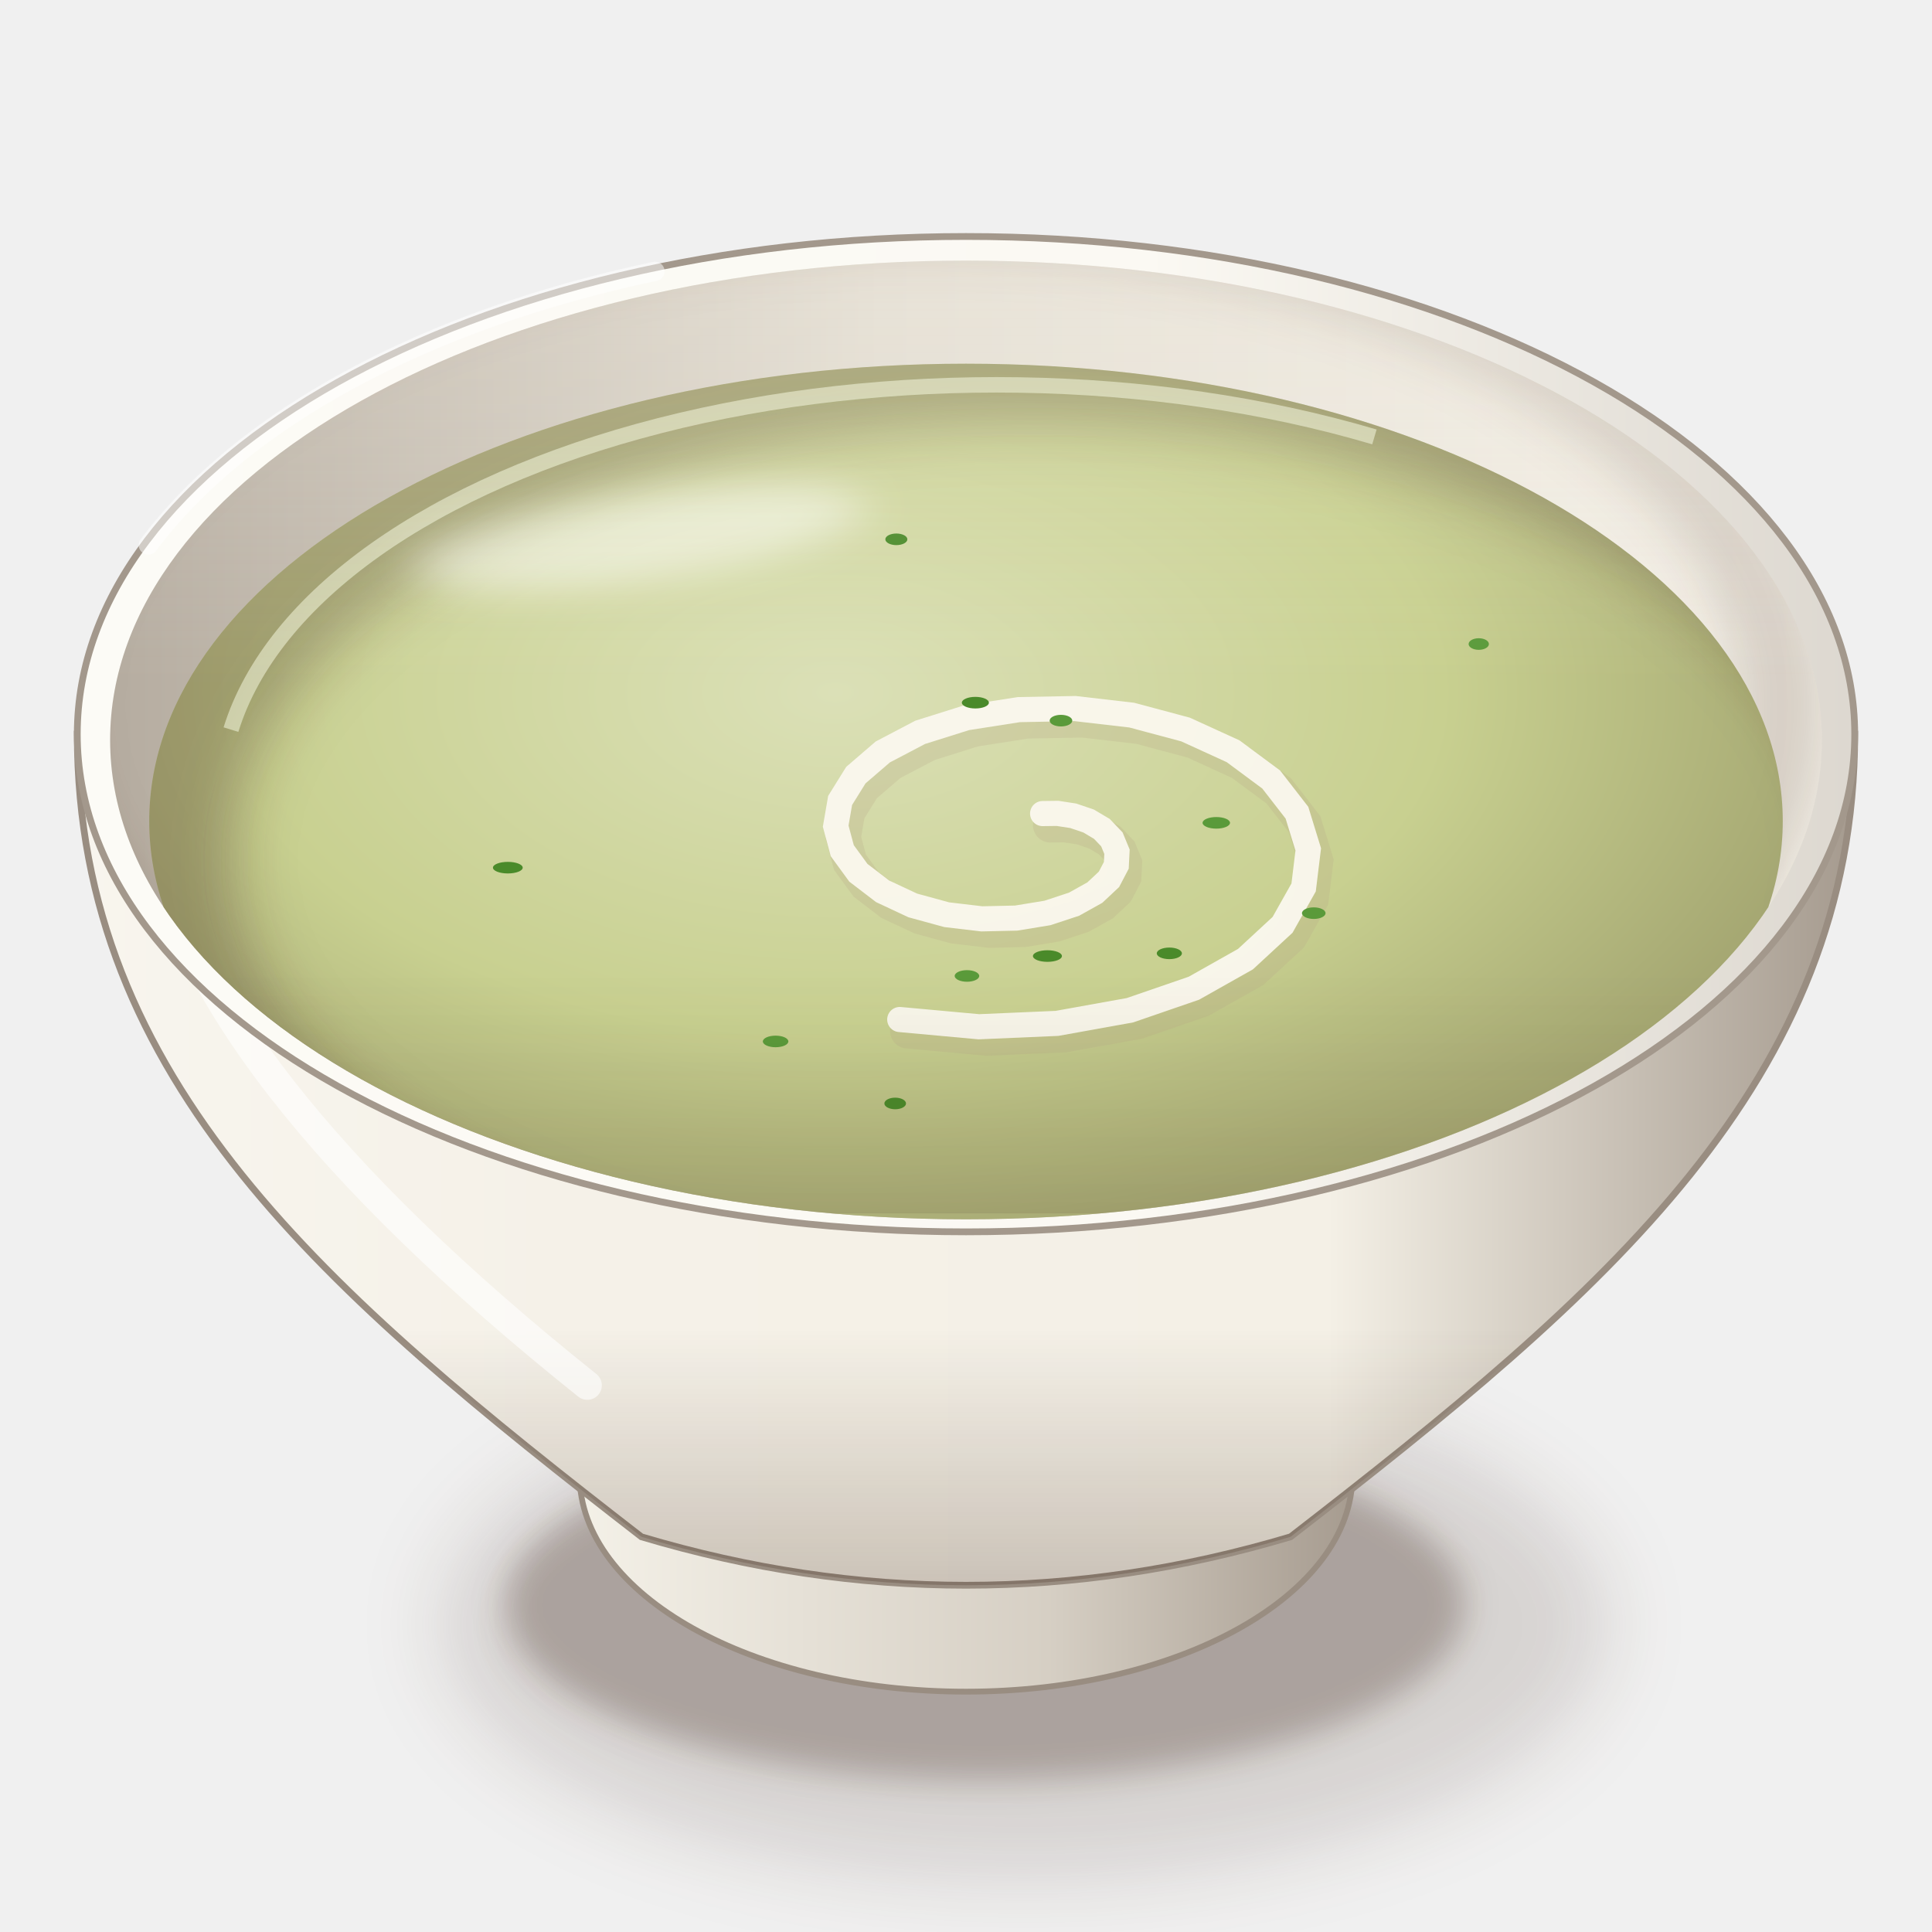
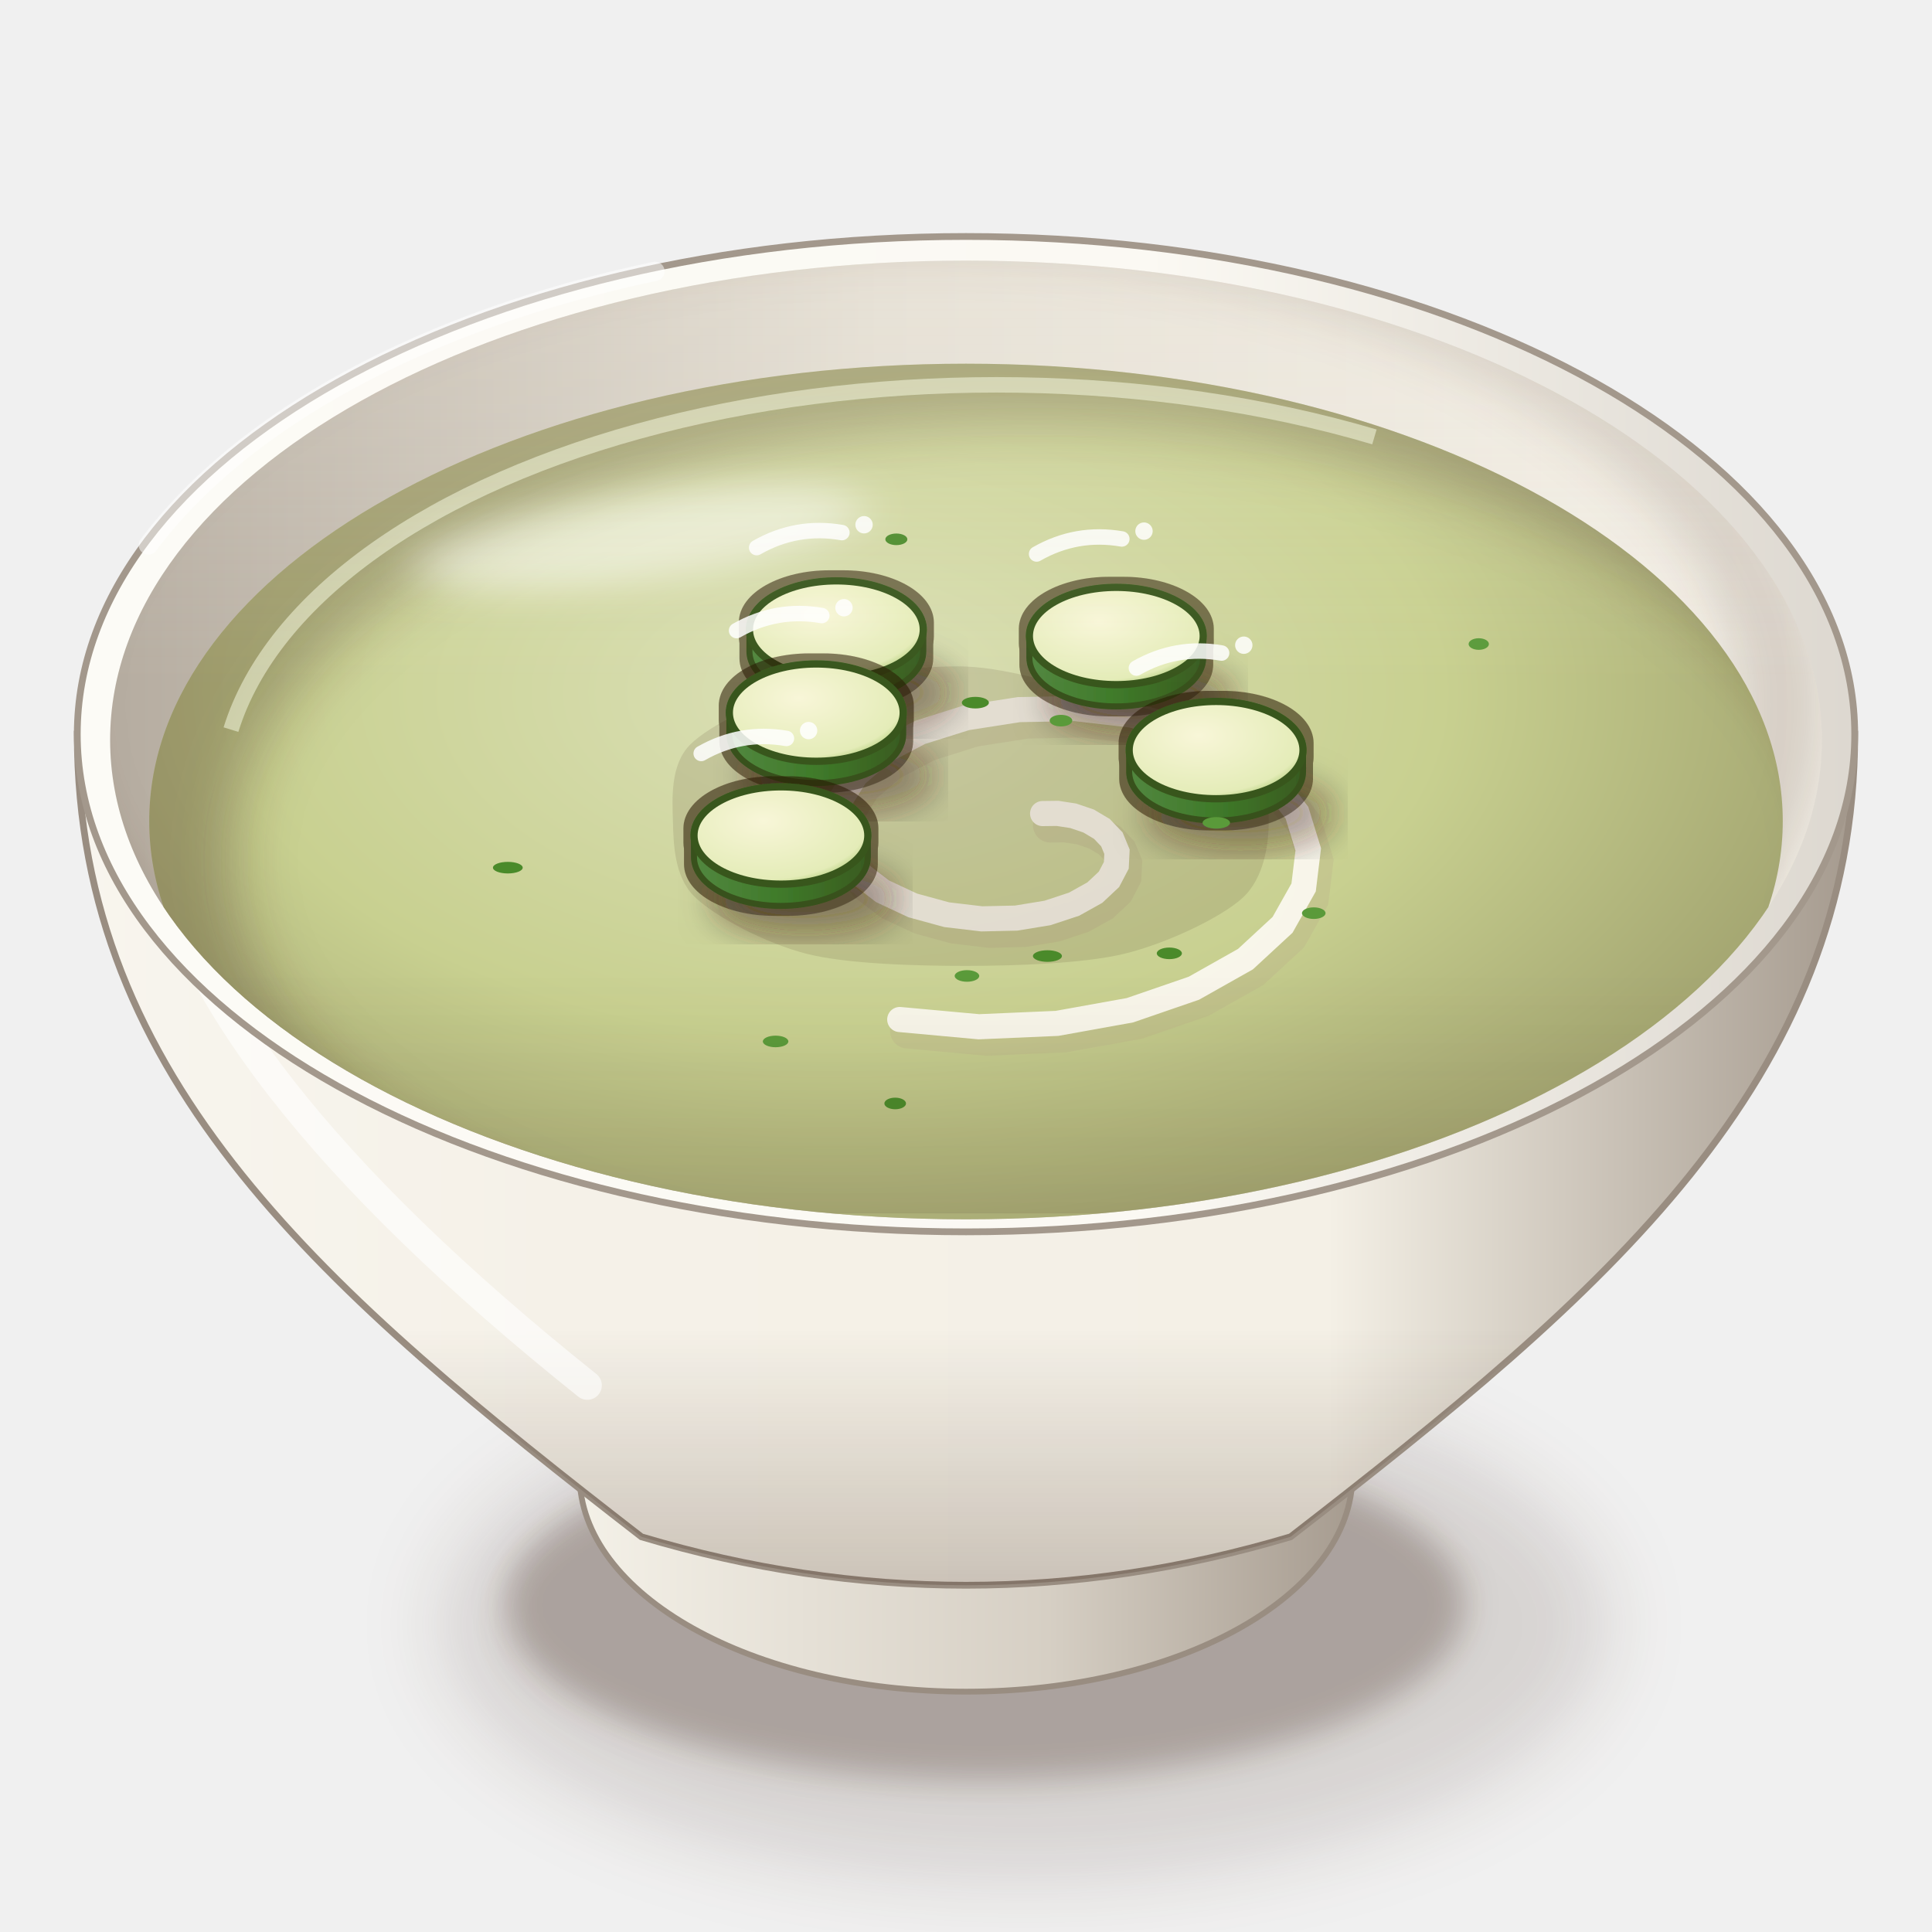
<svg xmlns="http://www.w3.org/2000/svg" viewBox="0 0 200 200" width="400" height="400">
  <defs>
    <filter id="tr_kabak-1" x="-50%" y="-50%" width="200%" height="200%">
      <feGaussianBlur stdDeviation="4" />
    </filter>
    <filter id="tr_kabak-2" x="-50%" y="-50%" width="200%" height="200%">
      <feGaussianBlur stdDeviation="1.6" />
    </filter>
    <linearGradient id="tr_kabak-3" x1="0" y1="0" x2="1" y2="0">
      <stop offset="0" stop-color="#f5f2e9" />
      <stop offset="0.6" stop-color="#d6cfc4" />
      <stop offset="1" stop-color="#a3988c" />
    </linearGradient>
    <linearGradient id="tr_kabak-4" x1="0" y1="0" x2="1" y2="0">
      <stop offset="0" stop-color="#f8f5ee" />
      <stop offset="0.28" stop-color="#f5f1e8" />
      <stop offset="0.7" stop-color="#f4f0e6" />
      <stop offset="1" stop-color="#a3988c" />
    </linearGradient>
    <linearGradient id="tr_kabak-5" x1="0" y1="0" x2="0" y2="1">
      <stop offset="0" stop-color="#3a2212" stop-opacity="0" />
      <stop offset="0.7" stop-color="#3a2212" stop-opacity="0" />
      <stop offset="1" stop-color="#3a2212" stop-opacity="0.22" />
    </linearGradient>
    <linearGradient id="tr_kabak-6" x1="0" y1="0" x2="1" y2="0">
      <stop offset="0" stop-color="#fcfbf6" />
      <stop offset="0.6" stop-color="#fbf9f3" />
      <stop offset="1" stop-color="#dcd7cf" />
    </linearGradient>
    <linearGradient id="tr_kabak-7" x1="0" y1="0" x2="1" y2="0">
      <stop offset="0" stop-color="#b6ada1" />
      <stop offset="0.45" stop-color="#e2ddd2" />
      <stop offset="1" stop-color="#f4f0e7" />
    </linearGradient>
    <clipPath id="tr_kabak-8">
      <path d="M11.4,76.6A88.6,49.62 0 1 0 188.6,76.6A88.6,49.62 0 1 0 11.4,76.6Z" />
    </clipPath>
    <filter id="tr_kabak-9" x="-50%" y="-50%" width="200%" height="200%">
      <feGaussianBlur stdDeviation="2.5" />
    </filter>
    <clipPath id="tr_kabak-10">
      <path d="M11.4,76.6 A88.6,49.62 0 0 0 188.6,76.6 L200,76.6 L200,0 L0,0 L0,76.6Z" />
    </clipPath>
    <radialGradient id="tr_kabak-11" cx="0.42" cy="0.36" r="0.62">
      <stop offset="0" stop-color="#dbe0b7" />
      <stop offset="0.6" stop-color="#c8d090" />
      <stop offset="1" stop-color="#a5a772" />
    </radialGradient>
    <clipPath id="tr_kabak-12">
      <path d="M15.45,85A84.55,47.35 0 1 0 184.55,85A84.55,47.35 0 1 0 15.45,85Z" />
    </clipPath>
    <filter id="tr_kabak-13" x="-50%" y="-50%" width="200%" height="200%">
      <feGaussianBlur stdDeviation="3" />
    </filter>
    <filter id="tr_kabak-14" x="-50%" y="-50%" width="200%" height="200%">
      <feGaussianBlur stdDeviation="2.2" />
    </filter>
-     <linearGradient id="tr_kabak-15" x1="0" y1="0" x2="0" y2="1">
+     <radialGradient id="tr_kabak-15" cx="0.4" cy="0.35" r="0.8">
+       <stop offset="0" stop-color="#f8f6d8" />
+       <stop offset="0.75" stop-color="#e4ecb8" />
+       <stop offset="0.9" stop-color="#a8c870" />
+       <stop offset="1" stop-color="#3f7a2a" />
+     </radialGradient>
+     <filter id="tr_kabak-16" x="-50%" y="-50%" width="200%" height="200%">
+       <feGaussianBlur stdDeviation="1.4" />
+     </filter>
+     <linearGradient id="tr_kabak-17" x1="0" y1="0" x2="1" y2="0">
+       <stop offset="0" stop-color="#52873f" />
+       <stop offset="0.5" stop-color="#3f7a2a" />
+       <stop offset="1" stop-color="#395b1f" />
+     </linearGradient>
+     <filter id="tr_kabak-18" x="-8%" y="-8%" width="116%" height="116%">
+       <feMorphology in="SourceAlpha" operator="dilate" radius="0.7" result="d" />
+       <feFlood flood-color="#2a1206" flood-opacity="0.55" />
+       <feComposite in2="d" operator="in" result="o" />
+       <feMerge>
+         <feMergeNode in="o" />
+         <feMergeNode in="SourceGraphic" />
+       </feMerge>
+     </filter>
+     <linearGradient id="tr_kabak-19" x1="0" y1="0" x2="0" y2="1">
      <stop offset="0" stop-color="#fff8ec" stop-opacity="0.2" />
      <stop offset="0.45" stop-color="#fff8ec" stop-opacity="0" />
      <stop offset="0.75" stop-color="#3a2212" stop-opacity="0" />
      <stop offset="1" stop-color="#3a2212" stop-opacity="0.1" />
    </linearGradient>
  </defs>
  <ellipse cx="106" cy="168.16" rx="60.48" ry="26.61" fill="#3a2212" opacity="0.14" filter="url(#tr_kabak-1)" />
  <ellipse cx="102" cy="166.16" rx="49.68" ry="18.14" fill="#3a2212" opacity="0.28" filter="url(#tr_kabak-2)" />
  <path d="M58,146.72 L60,152.72 A40,22.4 0 0 0 140,152.72 L142,146.72Z" fill="url(#tr_kabak-3)" stroke="#998d81" stroke-width=".6" />
  <path d="M8,76 C8,111.96 34,134 66.4,159.09 Q100,169.12 133.6,159.09 C166,134 192,111.96 192,76Z" fill="url(#tr_kabak-4)" stroke="#998d81" stroke-width=".7" />
  <path d="M8,76 C8,111.96 34,134 66.4,159.09 Q100,169.12 133.6,159.09 C166,134 192,111.96 192,76Z" fill="url(#tr_kabak-5)" />
  <path d="M16,86 Q20,110.8 60.8,143.41" stroke="#fff" stroke-width="3" fill="none" stroke-linecap="round" opacity="0.6" />
  <path d="M8,76A92,51.52 0 1 0 192,76A92,51.52 0 1 0 8,76Z" fill="url(#tr_kabak-6)" stroke="#a3988c" stroke-width=".7" />
  <path d="M11.4,76.6A88.6,49.62 0 1 0 188.6,76.6A88.6,49.62 0 1 0 11.4,76.6Z" fill="url(#tr_kabak-7)" />
  <g clip-path="url(#tr_kabak-8)">
    <path d="M3.4,73A90.6,51.62 0 1 0 184.6,73A90.6,51.62 0 1 0 3.4,73Z" fill="none" stroke="#3a2212" stroke-width="9" opacity=".16" filter="url(#tr_kabak-9)" />
  </g>
  <g clip-path="url(#tr_kabak-8)">
    <path d="M15.45,85A84.55,47.35 0 1 0 184.55,85A84.55,47.35 0 1 0 15.45,85Z" fill="url(#tr_kabak-11)" />
    <g clip-path="url(#tr_kabak-12)">
      <path fill-rule="evenodd" d="M0,0 H200 V200 H0Z M24.14,89A82.86,45.45 0 1 0 189.86,89A82.86,45.45 0 1 0 24.14,89Z" fill="#3a2212" opacity="0.3" filter="url(#tr_kabak-13)" />
      <path d="M23.91,75.53 A80.32,42.61 0 0 1 142.28,45.23" stroke="#e6eacd" stroke-width="1.6" fill="none" opacity=".65" />
    </g>
  </g>
  <path d="M107.93,84.22L109.47,84.2L111.1,84.45L112.69,84.99L114.07,85.81L115.1,86.89L115.63,88.17L115.56,89.58L114.8,91.03L113.34,92.4L111.19,93.6L108.43,94.51L105.19,95.04L101.64,95.12L98,94.69L94.49,93.73L91.37,92.27L88.86,90.35L87.19,88.06L86.51,85.52L86.97,82.86L88.6,80.24L91.39,77.84L95.26,75.81L100.03,74.31L105.47,73.46L111.29,73.35L117.16,74.03L122.73,75.52L127.65,77.77L131.59,80.69L134.26,84.13L135.43,87.93L134.95,91.87L132.77,95.74L128.93,99.29L123.59,102.3L116.97,104.58L109.42,105.94L101.33,106.29L93.14,105.54" stroke="#b8a888" stroke-width="3.6" fill="none" stroke-linecap="round" opacity=".25" transform="translate(.8 1.2)" />
  <path d="M107.93,84.22L109.47,84.2L111.1,84.45L112.69,84.99L114.07,85.81L115.1,86.89L115.63,88.17L115.56,89.58L114.8,91.03L113.34,92.4L111.19,93.6L108.43,94.51L105.19,95.04L101.64,95.12L98,94.69L94.49,93.73L91.37,92.27L88.86,90.35L87.19,88.06L86.51,85.52L86.97,82.86L88.6,80.24L91.39,77.84L95.26,75.81L100.03,74.31L105.47,73.46L111.29,73.35L117.16,74.03L122.73,75.52L127.65,77.77L131.59,80.69L134.26,84.13L135.43,87.93L134.95,91.87L132.77,95.74L128.93,99.29L123.59,102.3L116.97,104.58L109.42,105.94L101.33,106.29L93.14,105.54" stroke="#fbf8ee" stroke-width="2.6" fill="none" stroke-linecap="round" opacity="0.95" />
  <g clip-path="url(#tr_kabak-12)">
    <ellipse cx="66.18" cy="55.64" rx="23.67" ry="4.5" fill="#fff" opacity="0.5" transform="rotate(-8 66.18 55.64)" filter="url(#tr_kabak-14)" />
  </g>
  <g clip-path="url(#tr_kabak-8)">
+     <path d="M131.34,85C131.34,87.38 130.87,90.88 128.64,92.94C126.41,94.99 120.79,97.65 116.49,98.71C112.19,99.77 104.95,99.98 100,99.99C95.05,99.99 87.7,99.81 83.48,98.73C79.26,97.66 73.95,94.86 71.87,92.8C69.8,90.74 69.72,87.36 69.66,85C69.59,82.64 69.38,79.16 71.44,77.09C73.49,75.01 79.07,72.38 83.35,71.16C87.64,69.95 95.23,68.82 100,69C104.76,69.19 110.84,71.2 115.14,72.41C119.44,73.62 126.23,75.17 128.66,77.06C131.09,78.94 131.34,82.62 131.34,85Z" fill="#3a2212" opacity=".12" />
+     <g filter="url(#tr_kabak-18)">
+       <g transform="translate(86.58 67.43) scale(1.25) translate(-86.58 -67.43)">
+         <ellipse cx="88.58" cy="70.84" rx="7.56" ry="2.82" fill="#3a2212" opacity="0.3" filter="url(#tr_kabak-16)" />
+         <path d="M79.38,65.62 L79.38,67.43 A7.2,4.03 0 0 0 93.78,67.43 L93.78,65.62Z" fill="url(#tr_kabak-17)" stroke="#37511c" stroke-width=".5" />
+         <ellipse cx="86.58" cy="65.62" rx="7.2" ry="4.03" fill="url(#tr_kabak-15)" stroke="#38561d" stroke-width=".6" />
+       </g>
+     </g>
+     <g transform="translate(82.74 55.91) rotate(-10)">
+       <path d="M-4.48,0 Q0,-1.61 4.48,0" stroke="#fff" stroke-width="1.6" fill="none" stroke-linecap="round" opacity="0.85" />
+       <circle cx="6.88" cy="-.4" r=".9" fill="#fff" opacity="0.85" />
+     </g>
+     <g filter="url(#tr_kabak-18)">
+       <g transform="translate(115.56 68.09) scale(1.25) translate(-115.56 -68.09)">
+         <ellipse cx="117.56" cy="71.51" rx="7.56" ry="2.82" fill="#3a2212" opacity="0.3" filter="url(#tr_kabak-16)" />
+         <path d="M108.36,66.29 L108.36,68.09 A7.2,4.03 0 0 0 122.76,68.09 L122.76,66.29Z" fill="url(#tr_kabak-17)" stroke="#37511c" stroke-width=".5" />
+         <ellipse cx="115.56" cy="66.29" rx="7.2" ry="4.03" fill="url(#tr_kabak-15)" stroke="#38561d" stroke-width=".6" />
+       </g>
+     </g>
+     <g transform="translate(111.72 56.57) rotate(-10)">
+       <path d="M-4.48,0 Q0,-1.61 4.48,0" stroke="#fff" stroke-width="1.6" fill="none" stroke-linecap="round" opacity="0.85" />
+       <circle cx="6.88" cy="-.4" r=".9" fill="#fff" opacity="0.85" />
+     </g>
+     <g filter="url(#tr_kabak-18)">
+       <g transform="translate(84.5 76.02) scale(1.25) translate(-84.5 -76.02)">
+         <ellipse cx="86.5" cy="79.44" rx="7.56" ry="2.82" fill="#3a2212" opacity="0.3" filter="url(#tr_kabak-16)" />
+         <path d="M77.3,74.22 L77.3,76.02 A7.2,4.03 0 0 0 91.7,76.02 L91.7,74.22Z" fill="url(#tr_kabak-17)" stroke="#37511c" stroke-width=".5" />
+         <ellipse cx="84.5" cy="74.22" rx="7.2" ry="4.03" fill="url(#tr_kabak-15)" stroke="#38561d" stroke-width=".6" />
+       </g>
+     </g>
+     <g transform="translate(80.66 64.5) rotate(-10)">
+       <path d="M-4.48,0 Q0,-1.61 4.48,0" stroke="#fff" stroke-width="1.6" fill="none" stroke-linecap="round" opacity="0.85" />
+       <circle cx="6.88" cy="-.4" r=".9" fill="#fff" opacity="0.85" />
+     </g>
+     <g filter="url(#tr_kabak-18)">
+       <g transform="translate(125.89 79.9) scale(1.25) translate(-125.89 -79.9)">
+         <ellipse cx="127.89" cy="83.32" rx="7.56" ry="2.82" fill="#3a2212" opacity="0.3" filter="url(#tr_kabak-16)" />
+         <path d="M118.69,78.1 L118.69,79.9 A7.2,4.03 0 0 0 133.09,79.9 L133.09,78.1Z" fill="url(#tr_kabak-17)" stroke="#37511c" stroke-width=".5" />
+         <ellipse cx="125.89" cy="78.1" rx="7.2" ry="4.03" fill="url(#tr_kabak-15)" stroke="#38561d" stroke-width=".6" />
+       </g>
+     </g>
+     <g transform="translate(122.05 68.38) rotate(-10)">
+       <path d="M-4.48,0 Q0,-1.61 4.48,0" stroke="#fff" stroke-width="1.6" fill="none" stroke-linecap="round" opacity="0.85" />
+       <circle cx="6.88" cy="-.4" r=".9" fill="#fff" opacity="0.85" />
+     </g>
+     <g filter="url(#tr_kabak-18)">
+       <g transform="translate(80.84 88.74) scale(1.25) translate(-80.84 -88.74)">
+         <ellipse cx="82.84" cy="92.16" rx="7.56" ry="2.82" fill="#3a2212" opacity="0.3" filter="url(#tr_kabak-16)" />
+         <path d="M73.64,86.94 L73.64,88.74 A7.2,4.03 0 0 0 88.04,88.74 L88.04,86.94Z" fill="url(#tr_kabak-17)" stroke="#37511c" stroke-width=".5" />
+         <ellipse cx="80.84" cy="86.94" rx="7.2" ry="4.03" fill="url(#tr_kabak-15)" stroke="#38561d" stroke-width=".6" />
+       </g>
+     </g>
+     <g transform="translate(77 77.22) rotate(-10)">
+       <path d="M-4.48,0 Q0,-1.61 4.48,0" stroke="#fff" stroke-width="1.6" fill="none" stroke-linecap="round" opacity="0.85" />
+       <circle cx="6.88" cy="-.4" r=".9" fill="#fff" opacity="0.85" />
+     </g>
    <ellipse cx="109.83" cy="74.6" rx="1.17" ry="0.6" fill="#5a9a3a" />
    <ellipse cx="100.97" cy="72.74" rx="1.4" ry="0.6" fill="#4a8a2a" />
    <ellipse cx="80.29" cy="107.81" rx="1.32" ry="0.6" fill="#5a9a3a" />
    <ellipse cx="92.67" cy="114.23" rx="1.12" ry="0.6" fill="#4a8a2a" />
    <ellipse cx="136" cy="94.53" rx="1.22" ry="0.6" fill="#5a9a3a" />
    <ellipse cx="121.05" cy="98.69" rx="1.3" ry="0.6" fill="#4a8a2a" />
    <ellipse cx="153.08" cy="66.67" rx="1.05" ry="0.6" fill="#5a9a3a" />
    <ellipse cx="92.79" cy="55.83" rx="1.14" ry="0.6" fill="#4a8a2a" />
    <ellipse cx="100.1" cy="101.03" rx="1.27" ry="0.6" fill="#5a9a3a" />
    <ellipse cx="52.57" cy="89.82" rx="1.54" ry="0.6" fill="#4a8a2a" />
    <ellipse cx="125.91" cy="85.18" rx="1.42" ry="0.6" fill="#5a9a3a" />
    <ellipse cx="108.43" cy="98.97" rx="1.5" ry="0.6" fill="#4a8a2a" />
    <g clip-path="url(#tr_kabak-12)" />
  </g>
-   <rect x="0" y="26.38" width="200" height="99.23" fill="url(#tr_kabak-15)" clip-path="url(#tr_kabak-8)" />
+   <rect x="0" y="26.38" width="200" height="99.23" fill="url(#tr_kabak-19)" clip-path="url(#tr_kabak-8)" />
  <path d="M15.36,56.42 A92,51.52 0 0 1 67.8,28.09" stroke="#fff" stroke-width="2" fill="none" stroke-linecap="round" opacity="0.5" />
</svg>
